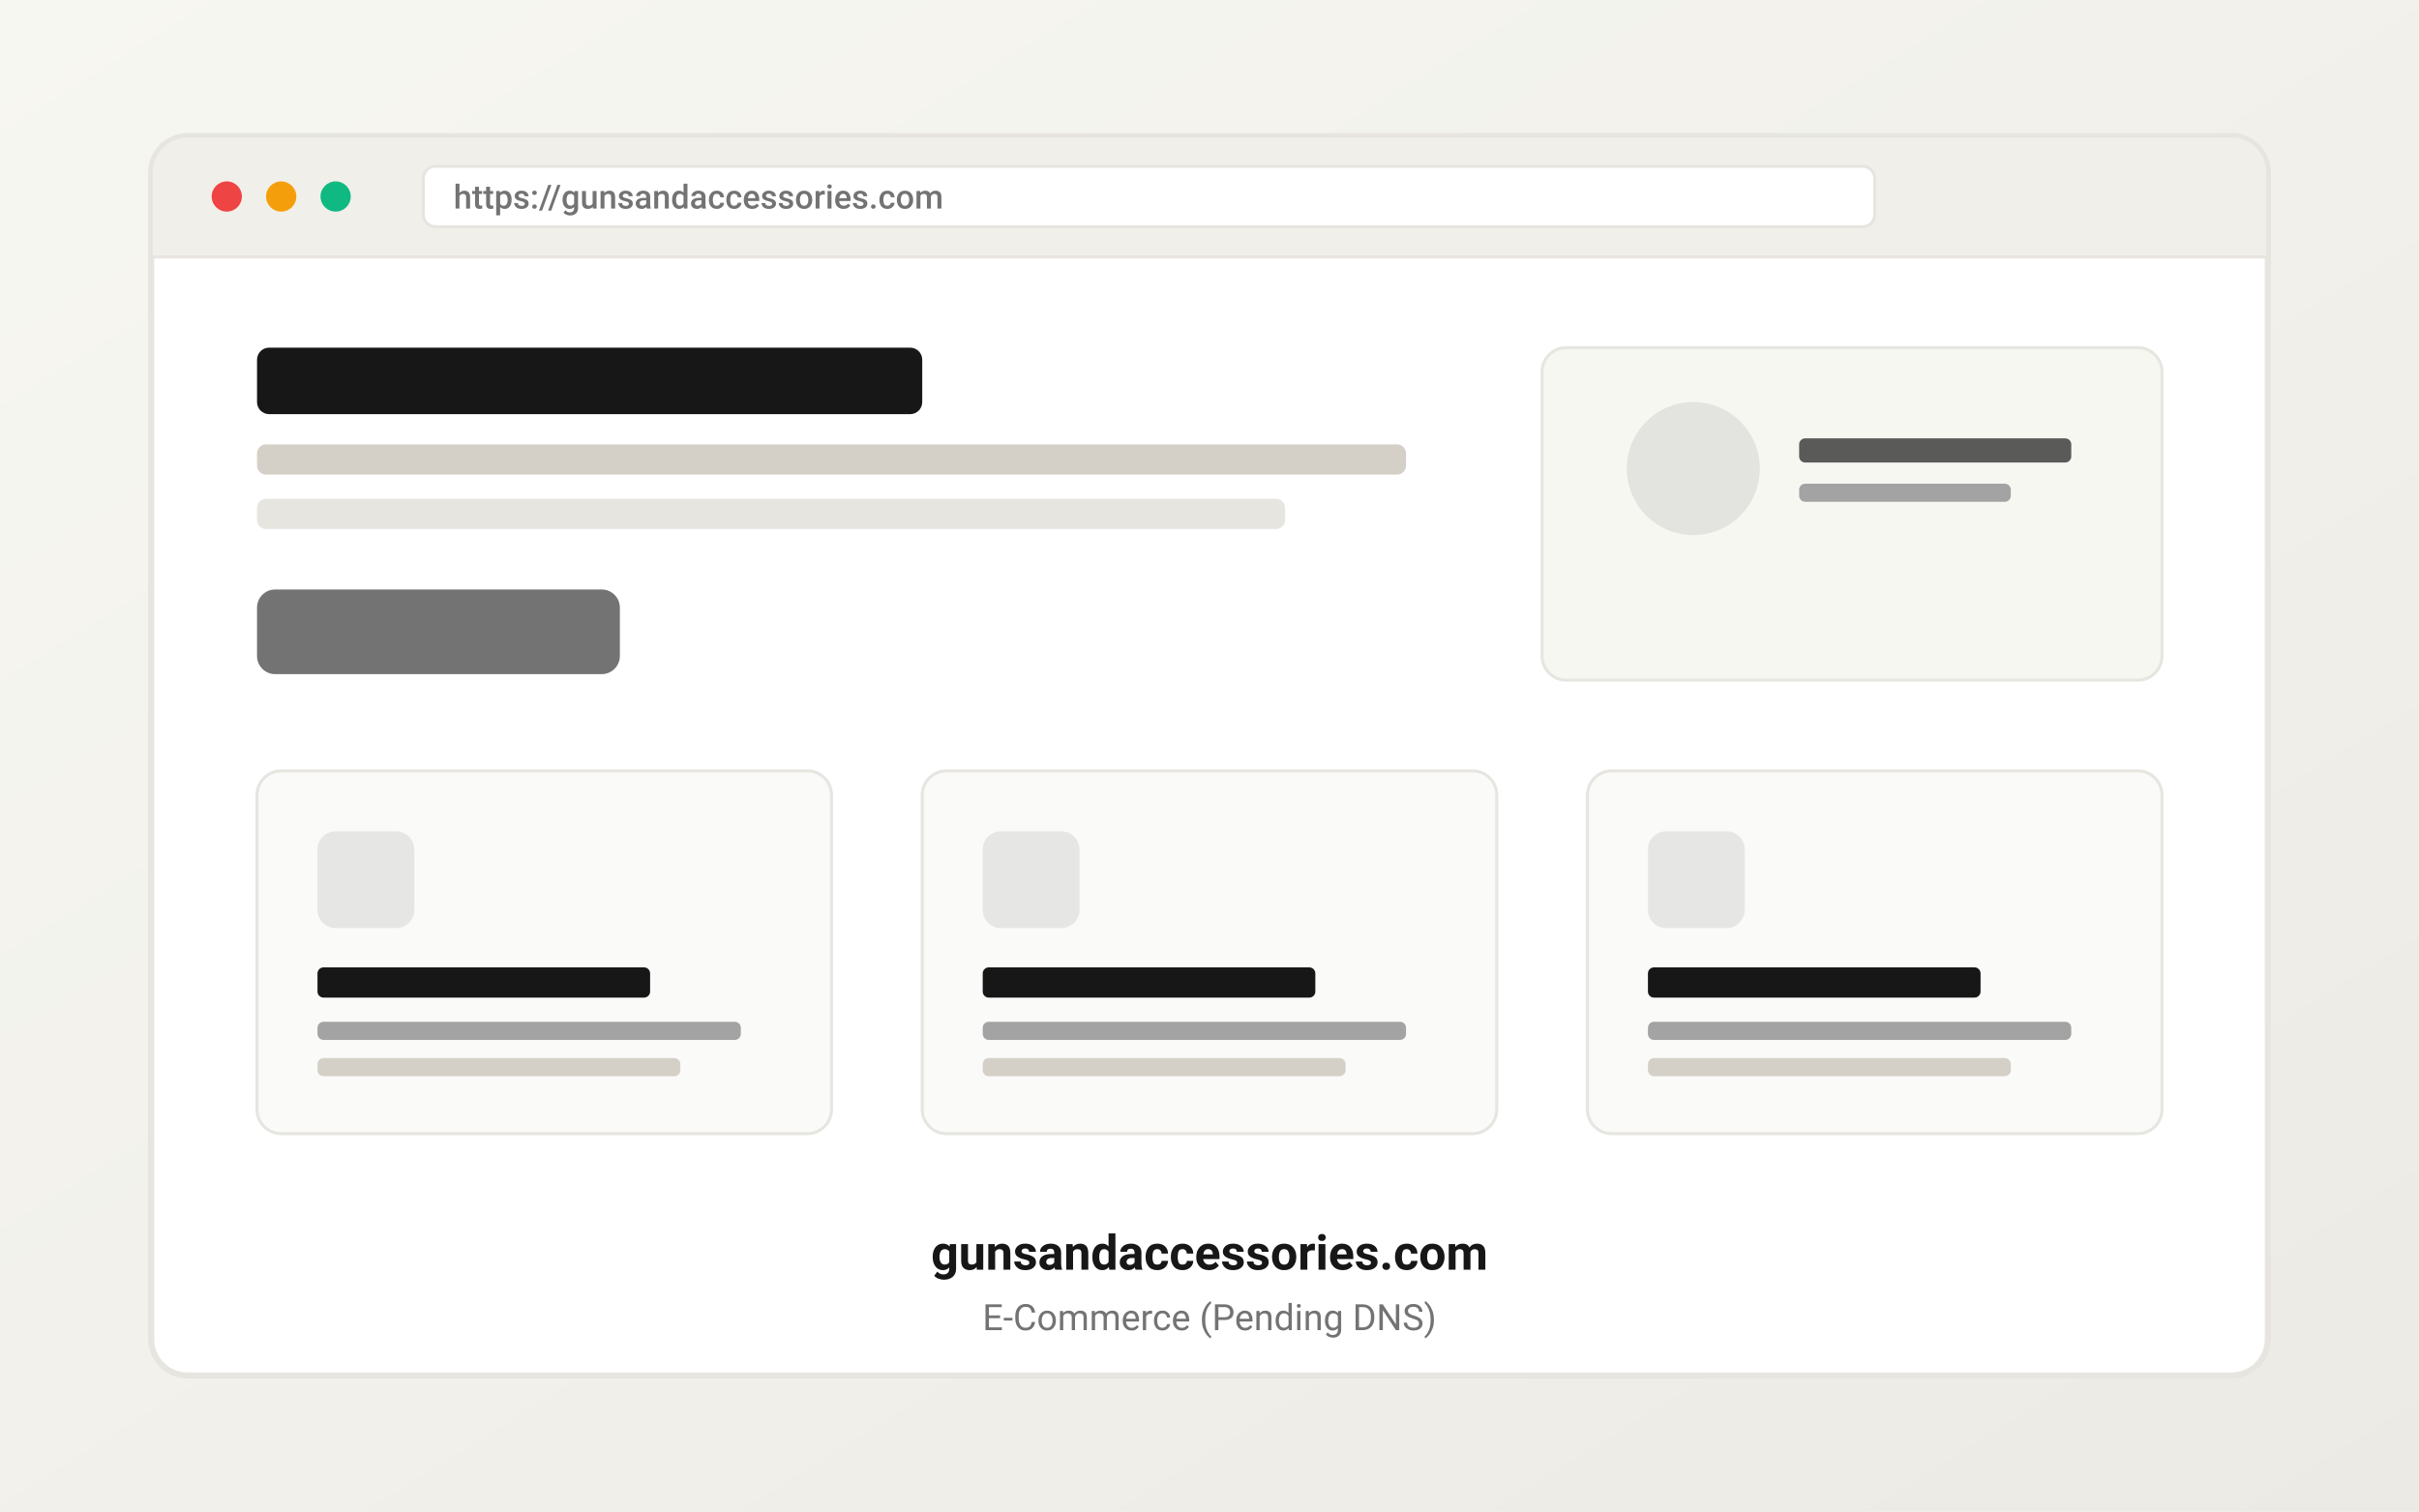
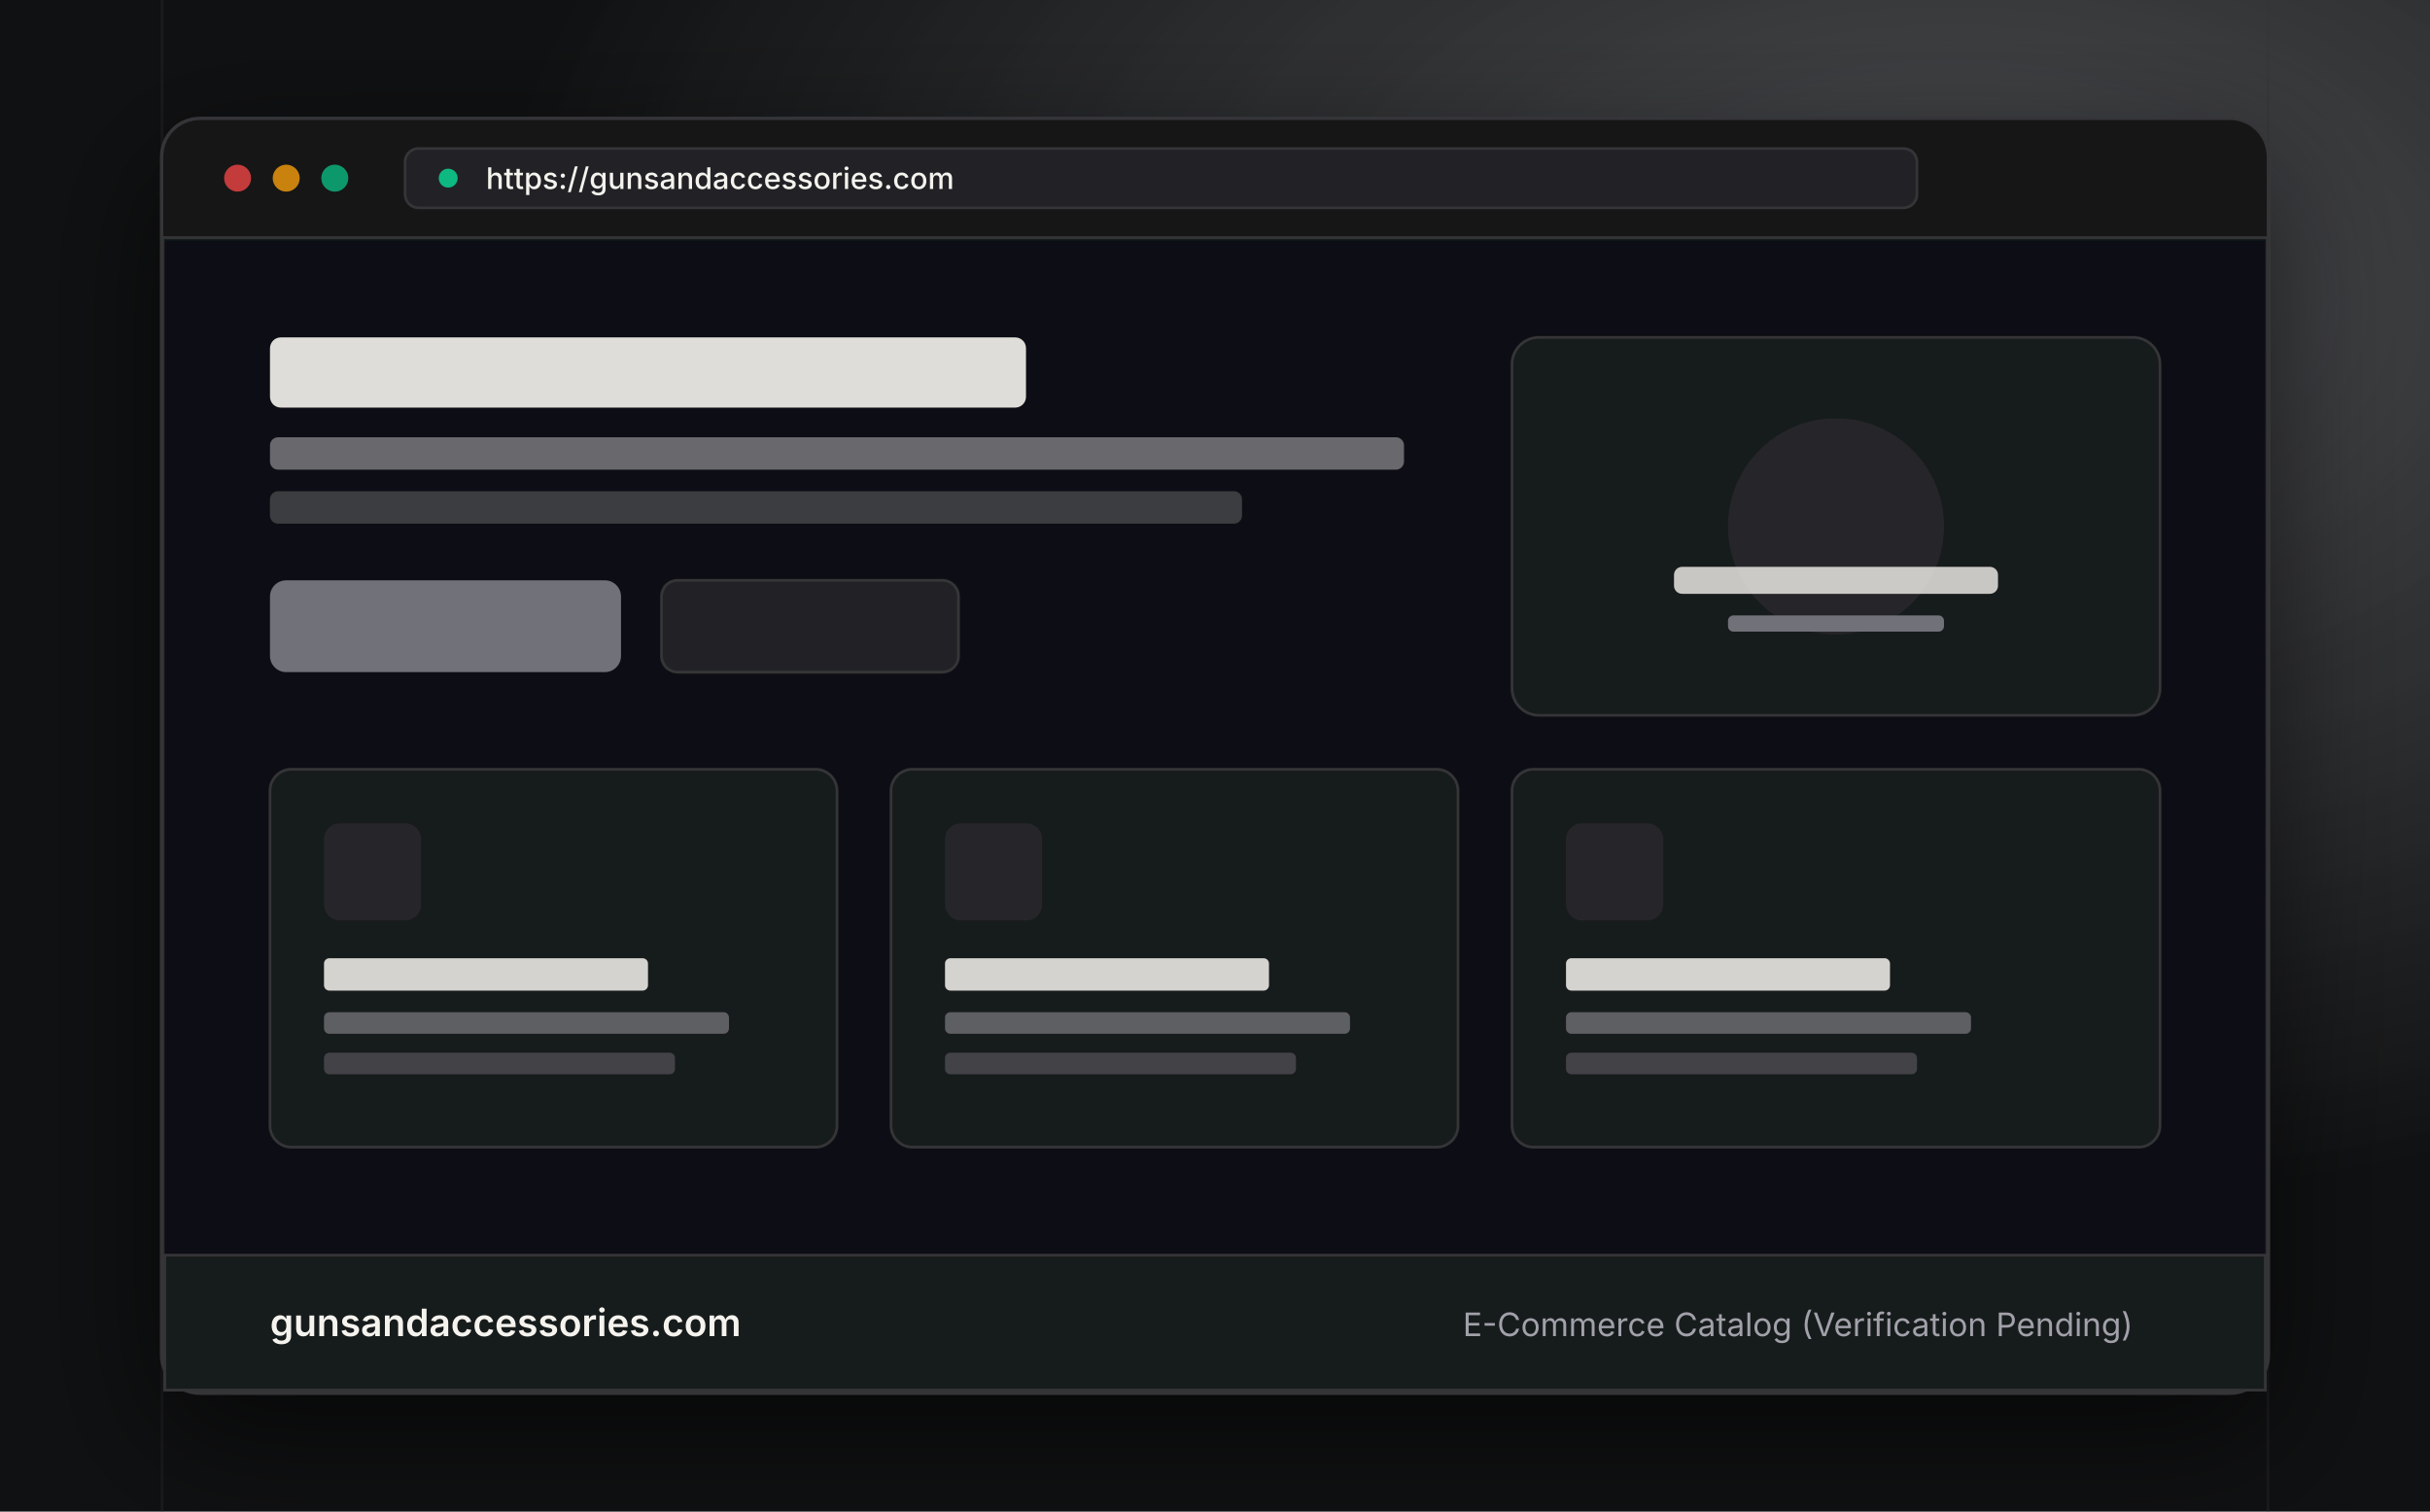
- <svg xmlns="http://www.w3.org/2000/svg" width="800" height="500" viewBox="0 0 800 500">
+ <svg xmlns="http://www.w3.org/2000/svg" width="900" height="560" viewBox="0 0 900 560">
  <defs>
-     <linearGradient id="bg-gunsandaccessories" x1="0" y1="0" x2="1" y2="1">
-       <stop offset="0%" stop-color="#F7F7F2" />
-       <stop offset="100%" stop-color="#ECEAE4" />
-     </linearGradient>
+     <radialGradient id="grad-gunsandaccessories" cx="80%" cy="20%" r="60%">
+       <stop offset="0%" stop-color="#222427" stop-opacity="0.8" />
+       <stop offset="100%" stop-color="#101112" stop-opacity="1" />
+     </radialGradient>
+     <filter id="shadow-gunsandaccessories" x="-10%" y="-10%" width="120%" height="120%">
+       <feDropShadow dx="0" dy="16" stdDeviation="24" flood-color="#000000" flood-opacity="0.6" />
+     </filter>
  </defs>
-   <rect width="800" height="500" fill="url(#bg-gunsandaccessories)" />
-   <rect x="50" y="45" width="700" height="410" rx="12" fill="#FFFFFF" stroke="#E7E5E0" stroke-width="2" />
-   <path d="M 50 57 A 12 12 0 0 1 62 45 L 738 45 A 12 12 0 0 1 750 57 L 750 85 L 50 85 Z" fill="#F1EFEA" stroke="#E7E5E0" stroke-width="1" />
-   <circle cx="75" cy="65" r="5" fill="#EF4444" />
-   <circle cx="93" cy="65" r="5" fill="#F59E0B" />
-   <circle cx="111" cy="65" r="5" fill="#10B981" />
-   <rect x="140" y="55" width="480" height="20" rx="4" fill="#FFFFFF" stroke="#E7E5E0" stroke-width="1" />
-   <text x="150" y="69" fill="#737373" font-family="-apple-system,BlinkMacSystemFont,Segoe UI,Roboto,sans-serif" font-size="11" font-weight="500">https://gunsandaccessories.com</text>
-   <rect x="85" y="115" width="220" height="22" rx="4" fill="#171717" />
-   <rect x="85" y="147" width="380" height="10" rx="3" fill="#D4D0C8" />
-   <rect x="85" y="165" width="340" height="10" rx="3" fill="#E7E5E0" />
-   <rect x="85" y="195" width="120" height="28" rx="6" fill="#737373" />
-   <rect x="510" y="115" width="205" height="110" rx="8" fill="#F7F7F2" stroke="#E7E5E0" stroke-width="1" />
-   <circle cx="560" cy="155" r="22" fill="#737373" opacity="0.15" />
-   <rect x="595" y="145" width="90" height="8" rx="2" fill="#171717" opacity="0.7" />
-   <rect x="595" y="160" width="70" height="6" rx="2" fill="#A3A3A3" />
-   <rect x="85" y="255" width="190" height="120" rx="8" fill="#FAFAF8" stroke="#E7E5E0" stroke-width="1" />
-   <rect x="105" y="275" width="32" height="32" rx="6" fill="#737373" opacity="0.15" />
-   <rect x="105" y="320" width="110" height="10" rx="2" fill="#171717" />
-   <rect x="105" y="338" width="140" height="6" rx="2" fill="#A3A3A3" />
-   <rect x="105" y="350" width="120" height="6" rx="2" fill="#D4D0C8" />
-   <rect x="305" y="255" width="190" height="120" rx="8" fill="#FAFAF8" stroke="#E7E5E0" stroke-width="1" />
-   <rect x="325" y="275" width="32" height="32" rx="6" fill="#737373" opacity="0.15" />
-   <rect x="325" y="320" width="110" height="10" rx="2" fill="#171717" />
-   <rect x="325" y="338" width="140" height="6" rx="2" fill="#A3A3A3" />
-   <rect x="325" y="350" width="120" height="6" rx="2" fill="#D4D0C8" />
-   <rect x="525" y="255" width="190" height="120" rx="8" fill="#FAFAF8" stroke="#E7E5E0" stroke-width="1" />
-   <rect x="545" y="275" width="32" height="32" rx="6" fill="#737373" opacity="0.15" />
-   <rect x="545" y="320" width="110" height="10" rx="2" fill="#171717" />
-   <rect x="545" y="338" width="140" height="6" rx="2" fill="#A3A3A3" />
-   <rect x="545" y="350" width="120" height="6" rx="2" fill="#D4D0C8" />
-   <text x="400" y="420" text-anchor="middle" fill="#171717" font-family="-apple-system,BlinkMacSystemFont,Segoe UI,Roboto,sans-serif" font-size="16" font-weight="600">gunsandaccessories.com</text>
-   <text x="400" y="440" text-anchor="middle" fill="#737373" font-family="-apple-system,BlinkMacSystemFont,Segoe UI,Roboto,sans-serif" font-size="12">E-Commerce (Pending DNS)</text>
+   <rect width="900" height="560" fill="url(#grad-gunsandaccessories)" />
+   <line x1="60" y1="0" x2="60" y2="560" stroke="#343538" stroke-width="1" stroke-opacity="0.3" />
+   <line x1="840" y1="0" x2="840" y2="560" stroke="#343538" stroke-width="1" stroke-opacity="0.3" />
+   <g filter="url(#shadow-gunsandaccessories)">
+     <rect x="60" y="44" width="780" height="472" rx="14" fill="#191A1C" stroke="#343538" stroke-width="1.5" />
+     <path d="M 60 58 A 14 14 0 0 1 74 44 L 826 44 A 14 14 0 0 1 840 58 L 840 88 L 60 88 Z" fill="#141517" stroke="#343538" stroke-width="1" />
+     <circle cx="88" cy="66" r="5" fill="#EF4444" opacity="0.8" />
+     <circle cx="106" cy="66" r="5" fill="#F59E0B" opacity="0.8" />
+     <circle cx="124" cy="66" r="5" fill="#10B981" opacity="0.8" />
+     <rect x="150" y="55" width="560" height="22" rx="5" fill="#222427" stroke="#343538" stroke-width="1" />
+     <circle cx="166" cy="66" r="3.5" fill="#10B981" />
+     <text x="180" y="70" fill="#F5F3EE" font-family="'Space Grotesk', -apple-system, sans-serif" font-size="11" font-weight="500">https://gunsandaccessories.com</text>
+     <rect x="61" y="89" width="778" height="426" fill="#101112" />
+     <rect x="100" y="125" width="280" height="26" rx="4" fill="#F5F3EE" opacity="0.9" />
+     <rect x="100" y="162" width="420" height="12" rx="3" fill="#A1A1AA" opacity="0.6" />
+     <rect x="100" y="182" width="360" height="12" rx="3" fill="#A1A1AA" opacity="0.3" />
+     <rect x="100" y="215" width="130" height="34" rx="6" fill="#71717A" />
+     <rect x="245" y="215" width="110" height="34" rx="6" fill="#222427" stroke="#343538" stroke-width="1" />
+     <rect x="560" y="125" width="240" height="140" rx="10" fill="#191A1C" stroke="#343538" stroke-width="1" />
+     <circle cx="680" cy="195" r="40" fill="#71717A" opacity="0.15" />
+     <rect x="620" y="210" width="120" height="10" rx="3" fill="#F5F3EE" opacity="0.8" />
+     <rect x="640" y="228" width="80" height="6" rx="2" fill="#71717A" />
+     <rect x="100" y="285" width="210" height="140" rx="8" fill="#191A1C" stroke="#343538" stroke-width="1" />
+     <rect x="120" y="305" width="36" height="36" rx="6" fill="#71717A" opacity="0.15" />
+     <rect x="120" y="355" width="120" height="12" rx="2" fill="#F5F3EE" opacity="0.85" />
+     <rect x="120" y="375" width="150" height="8" rx="2" fill="#A1A1AA" opacity="0.5" />
+     <rect x="120" y="390" width="130" height="8" rx="2" fill="#A1A1AA" opacity="0.3" />
+     <rect x="330" y="285" width="210" height="140" rx="8" fill="#191A1C" stroke="#343538" stroke-width="1" />
+     <rect x="350" y="305" width="36" height="36" rx="6" fill="#71717A" opacity="0.15" />
+     <rect x="350" y="355" width="120" height="12" rx="2" fill="#F5F3EE" opacity="0.85" />
+     <rect x="350" y="375" width="150" height="8" rx="2" fill="#A1A1AA" opacity="0.5" />
+     <rect x="350" y="390" width="130" height="8" rx="2" fill="#A1A1AA" opacity="0.3" />
+     <rect x="560" y="285" width="240" height="140" rx="8" fill="#191A1C" stroke="#343538" stroke-width="1" />
+     <rect x="580" y="305" width="36" height="36" rx="6" fill="#71717A" opacity="0.15" />
+     <rect x="580" y="355" width="120" height="12" rx="2" fill="#F5F3EE" opacity="0.85" />
+     <rect x="580" y="375" width="150" height="8" rx="2" fill="#A1A1AA" opacity="0.5" />
+     <rect x="580" y="390" width="130" height="8" rx="2" fill="#A1A1AA" opacity="0.3" />
+     <rect x="61" y="465" width="778" height="50" fill="#191A1C" stroke="#343538" stroke-width="1" />
+     <text x="100" y="495" fill="#F5F3EE" font-family="'Space Grotesk', -apple-system, sans-serif" font-size="14" font-weight="600">gunsandaccessories.com</text>
+     <text x="790" y="495" text-anchor="end" fill="#A1A1AA" font-family="-apple-system, sans-serif" font-size="12">E-Commerce Catalog (Verification Pending)</text>
+   </g>
</svg>
